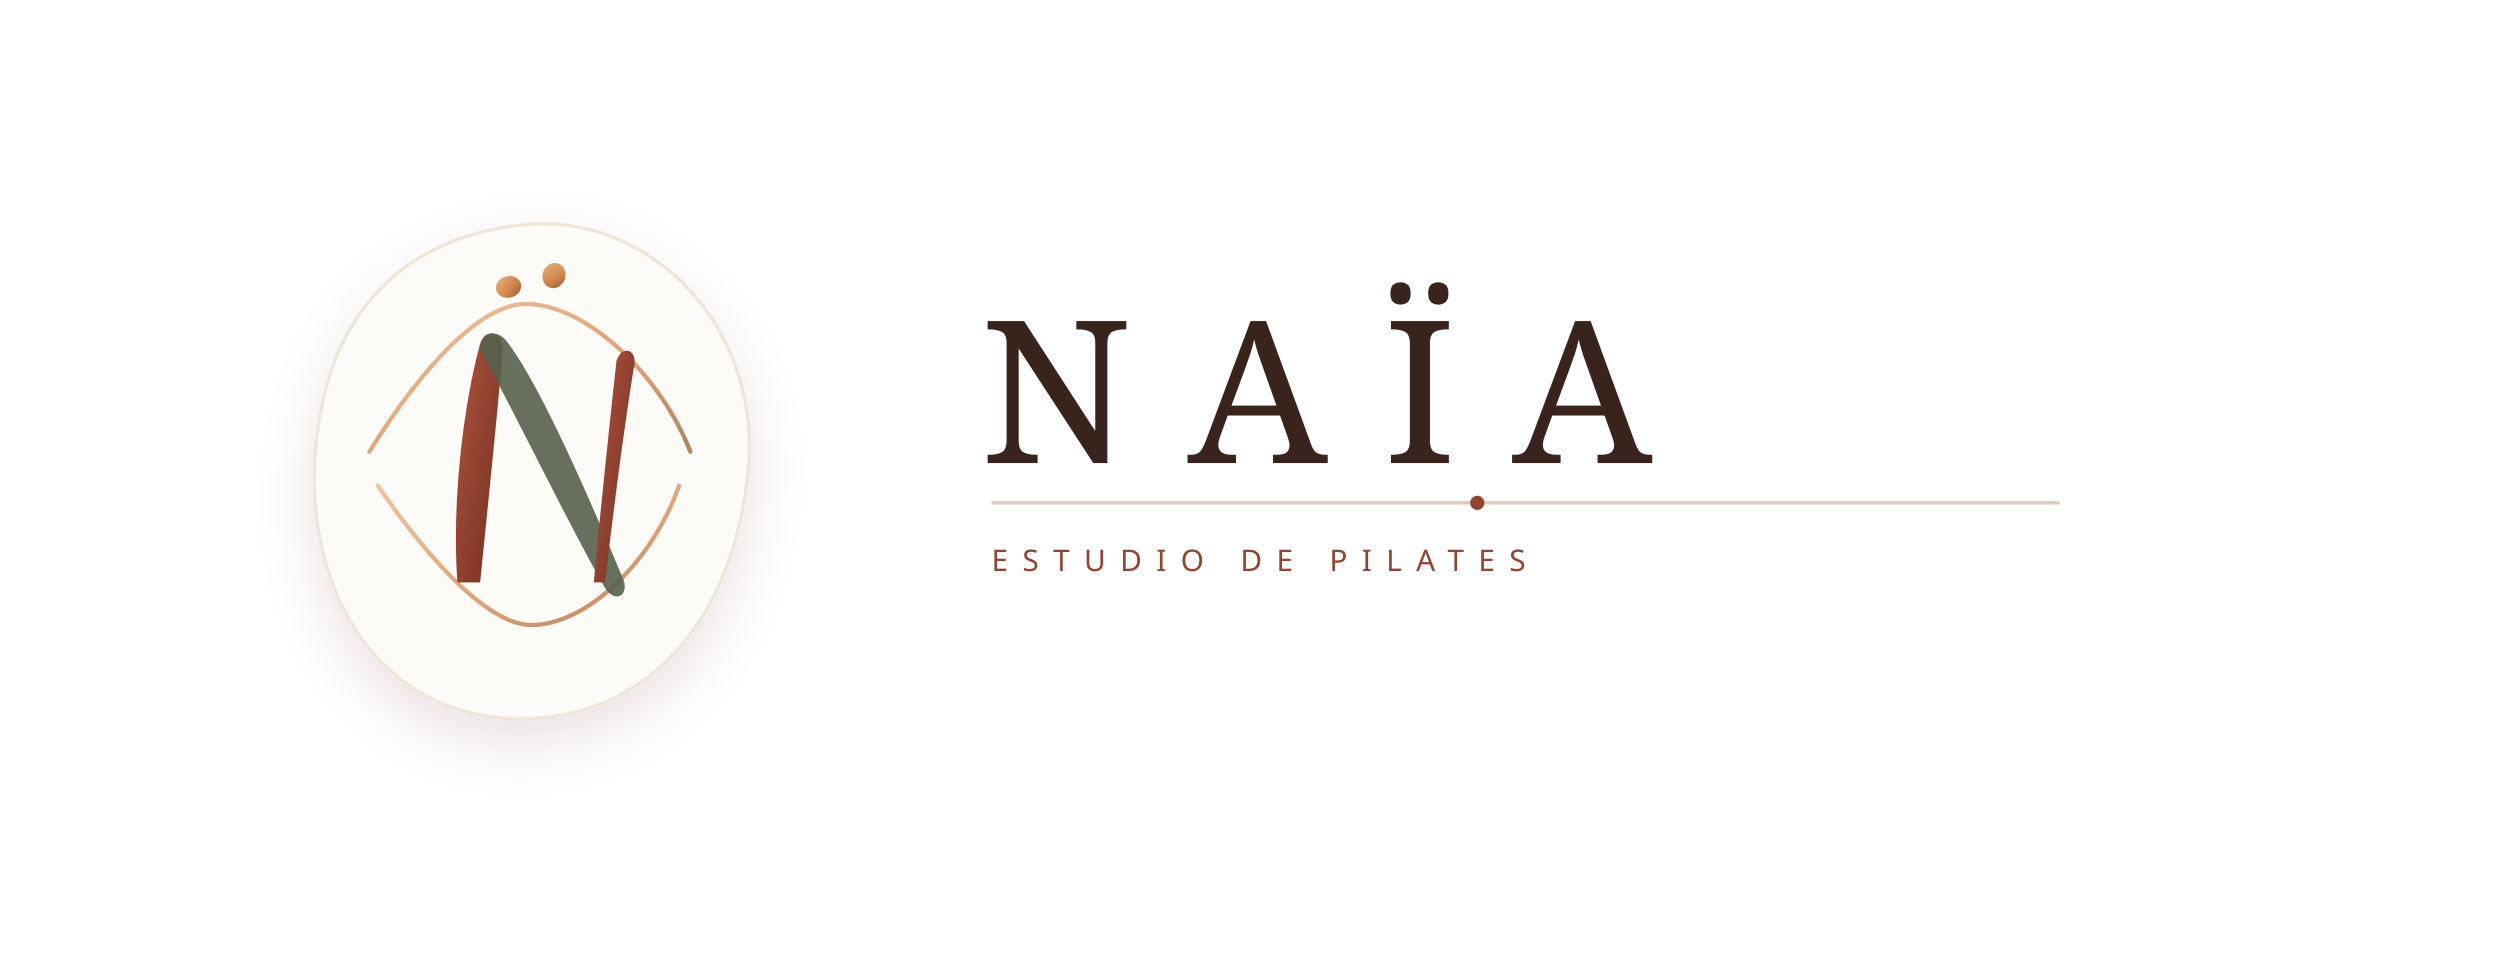
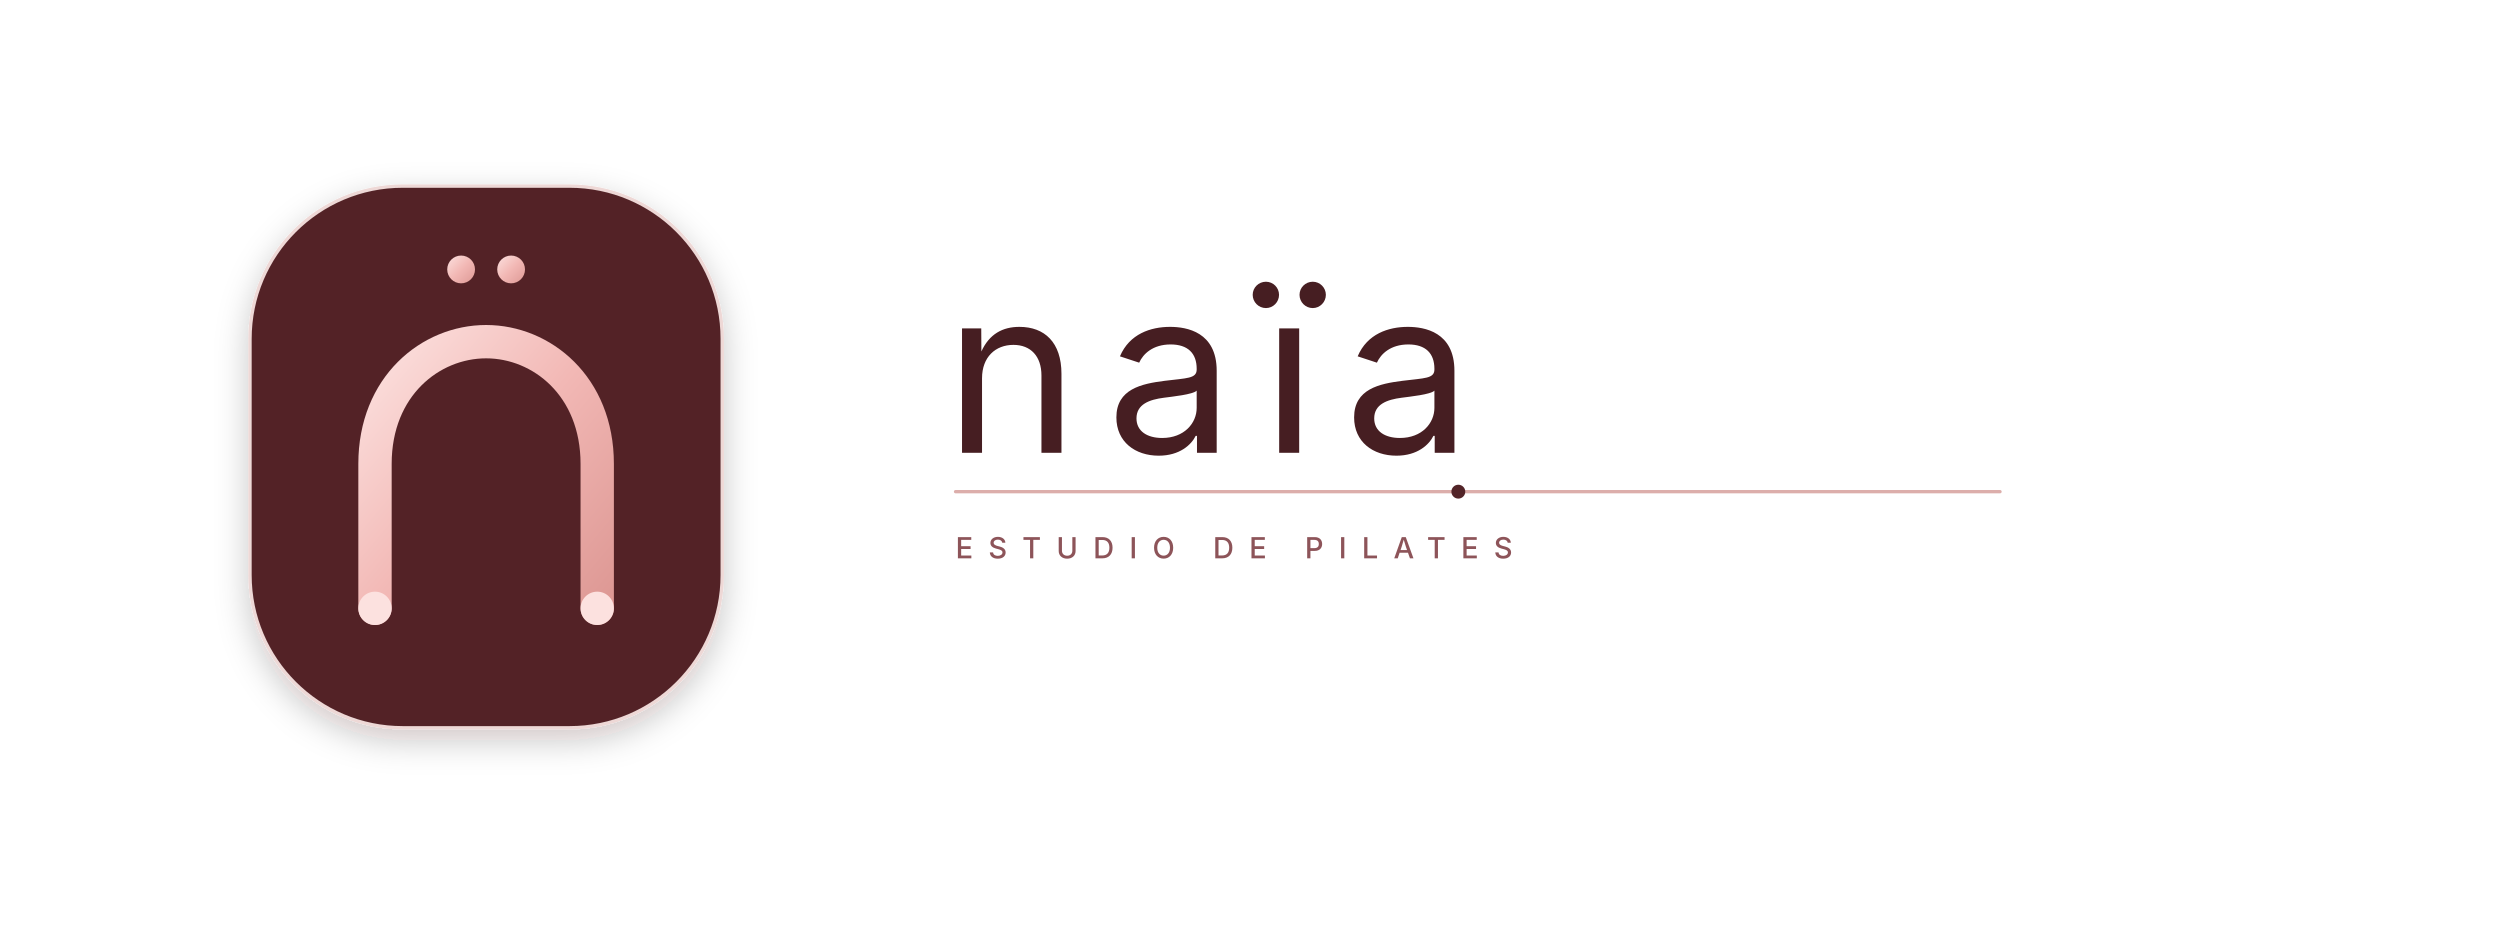
- <svg xmlns="http://www.w3.org/2000/svg" viewBox="0 0 880 340" width="100%" height="100%">
+ <svg xmlns="http://www.w3.org/2000/svg" viewBox="0 0 900 340" width="100%" height="100%">
  <defs>
-     <linearGradient id="terracottaBiomorphicEs" x1="0%" y1="0%" x2="100%" y2="100%">
-       <stop offset="0%" stop-color="#B25541" />
-       <stop offset="45%" stop-color="#934331" />
-       <stop offset="100%" stop-color="#722F20" />
+     <linearGradient id="roseArchGradEs" x1="0%" y1="0%" x2="100%" y2="100%">
+       <stop offset="0%" stop-color="#FCE1DF" />
+       <stop offset="50%" stop-color="#F2B8B5" />
+       <stop offset="100%" stop-color="#DE9995" />
    </linearGradient>
-     <linearGradient id="duneSpecularEs" x1="0%" y1="0%" x2="100%" y2="100%">
-       <stop offset="0%" stop-color="#EAB17F" />
-       <stop offset="60%" stop-color="#CF854E" />
-       <stop offset="100%" stop-color="#9B592E" />
-     </linearGradient>
-     <filter id="biomorphicShadowEs" x="-20%" y="-20%" width="140%" height="140%">
-       <feDropShadow dx="0" dy="8" stdDeviation="10" flood-color="#552216" flood-opacity="0.12" />
+     <filter id="softPillShadowEs" x="-20%" y="-20%" width="140%" height="140%">
+       <feDropShadow dx="0" dy="4" stdDeviation="6" flood-color="#2D1113" flood-opacity="0.22" />
    </filter>
  </defs>
  <style>
-     .bio-title-es {
-       font-family: 'Tenor Sans', 'Playfair Display', serif;
-       font-size: 70px;
+     .arch-lowercase-es {
+       font-family: 'Century Gothic', 'Montserrat', 'Inter', sans-serif;
+       font-size: 82px;
      font-weight: 400;
-       letter-spacing: 0.28em;
-       fill: #38241D;
+       letter-spacing: 0.12em;
+       fill: #461E22;
    }
-     .bio-sub-es {
-       font-family: 'Avenir Next', 'Montserrat', sans-serif;
+     .arch-lowercase-sub-es {
+       font-family: 'Montserrat', 'Inter', sans-serif;
      font-size: 10.5px;
      font-weight: 500;
-       letter-spacing: 0.48em;
-       fill: #934331;
+       letter-spacing: 0.52em;
+       fill: #8D5459;
    }
  </style>
-   <rect width="880" height="340" fill="transparent" />
+   <rect width="900" height="340" fill="transparent" />
  <g transform="translate(50, 45)">
-     <g id="biomorphic-sculpture-es" transform="translate(35, 10)" filter="url(#biomorphicShadowEs)">
-       <path d="M 100 24 C 145 20, 185 62, 178 114 C 172 165, 142 198, 98 198 C 50 198, 22 155, 26 104 C 30 52, 60 28, 100 24 Z" fill="#FDFBF7" stroke="#EFE5D8" stroke-width="1.2" />
-       <path d="M 45 104 C 65 72, 85 52, 100 52 C 122 52, 148 78, 158 104" fill="none" stroke="url(#duneSpecularEs)" stroke-width="1.5" stroke-linecap="round" opacity="0.75" />
-       <path d="M 48 116 C 68 145, 88 165, 102 165 C 122 165, 145 142, 154 116" fill="none" stroke="url(#duneSpecularEs)" stroke-width="1.5" stroke-linecap="round" opacity="0.75" />
-       <path d="M 76 150 C 74 122, 78 88, 84 66 C 86 60, 92 62, 92 68 C 90 92, 86 130, 84 150 Z" fill="url(#terracottaBiomorphicEs)" />
-       <path d="M 84 68 C 96 90, 118 135, 128 152 C 132 158, 137 154, 134 148 C 124 124, 106 82, 94 66 C 90 60, 84 62, 84 68 Z" fill="#55604C" opacity="0.9" />
-       <path d="M 124 150 C 126 128, 130 90, 132 72 C 134 66, 140 68, 138 75 C 134 100, 130 132, 128 150 Z" fill="url(#terracottaBiomorphicEs)" />
-       <ellipse cx="94" cy="46" rx="4.5" ry="3.8" fill="url(#duneSpecularEs)" transform="rotate(-15 94 46)" />
-       <ellipse cx="110" cy="42" rx="4" ry="4.5" fill="url(#duneSpecularEs)" transform="rotate(20 110 42)" />
+     <g id="icon-arch-organic-es" transform="translate(25, 12)" filter="url(#softPillShadowEs)">
+       <rect x="15" y="10" width="170" height="195" rx="55" fill="#522428" stroke="#EED8D6" stroke-width="1.2" />
+       <path d="M 60 162 L 60 110 C 60 82, 80 66, 100 66 C 120 66, 140 82, 140 110 L 140 162" fill="none" stroke="url(#roseArchGradEs)" stroke-width="12" stroke-linecap="round" />
+       <circle cx="60" cy="162" r="6" fill="#FCE1DF" />
+       <circle cx="140" cy="162" r="6" fill="#FCE1DF" />
+       <circle cx="91" cy="40" r="5" fill="url(#roseArchGradEs)" />
+       <circle cx="109" cy="40" r="5" fill="url(#roseArchGradEs)" />
    </g>
-     <g transform="translate(295, 118)">
-       <text x="0" y="0" class="bio-title-es">NAÏA</text>
-       <text x="4" y="38" class="bio-sub-es">ESTUDIO DE PILATES</text>
-       <line x1="4" y1="14" x2="380" y2="14" stroke="#E6C8B8" stroke-width="1.2" />
-       <circle cx="175" cy="14" r="2.5" fill="#934331" />
+     <g transform="translate(290, 118)">
+       <text x="0" y="0" class="arch-lowercase-es">naïa</text>
+       <text x="4" y="38" class="arch-lowercase-sub-es">ESTUDIO DE PILATES</text>
+       <line x1="4" y1="14" x2="380" y2="14" stroke="#DCAEAB" stroke-width="1.2" stroke-linecap="round" />
+       <circle cx="185" cy="14" r="2.5" fill="#522428" />
    </g>
  </g>
</svg>
